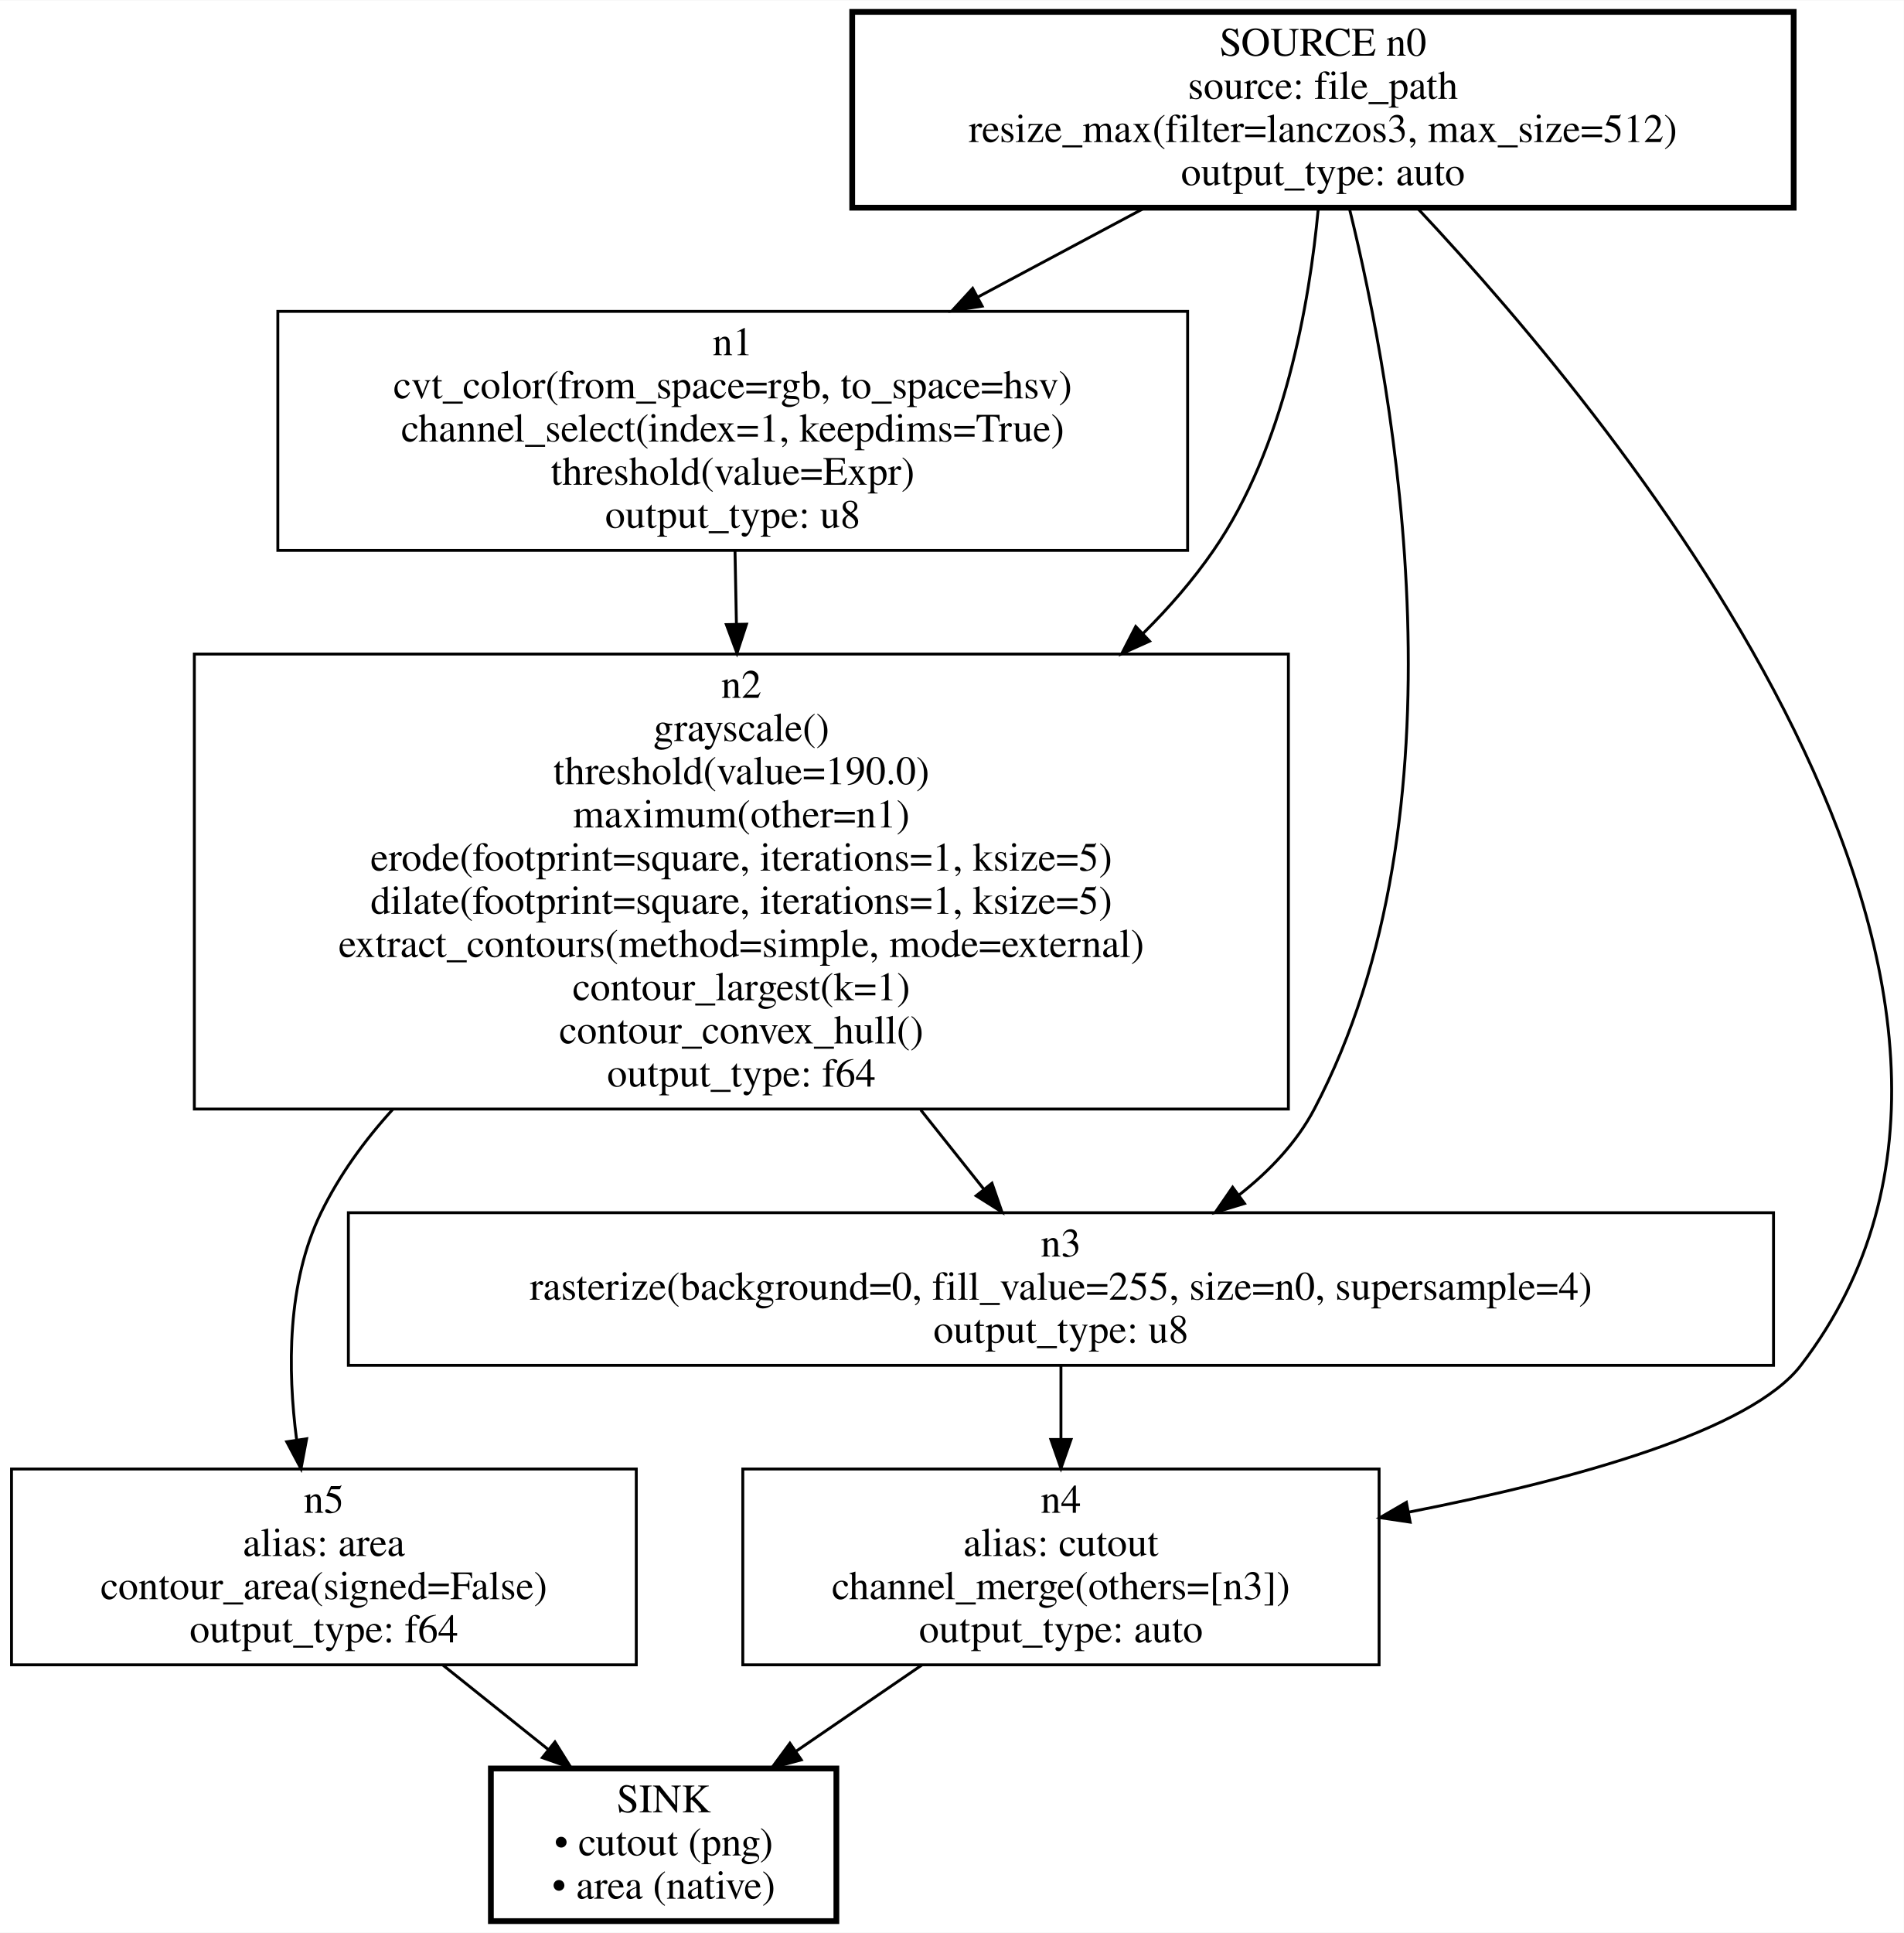
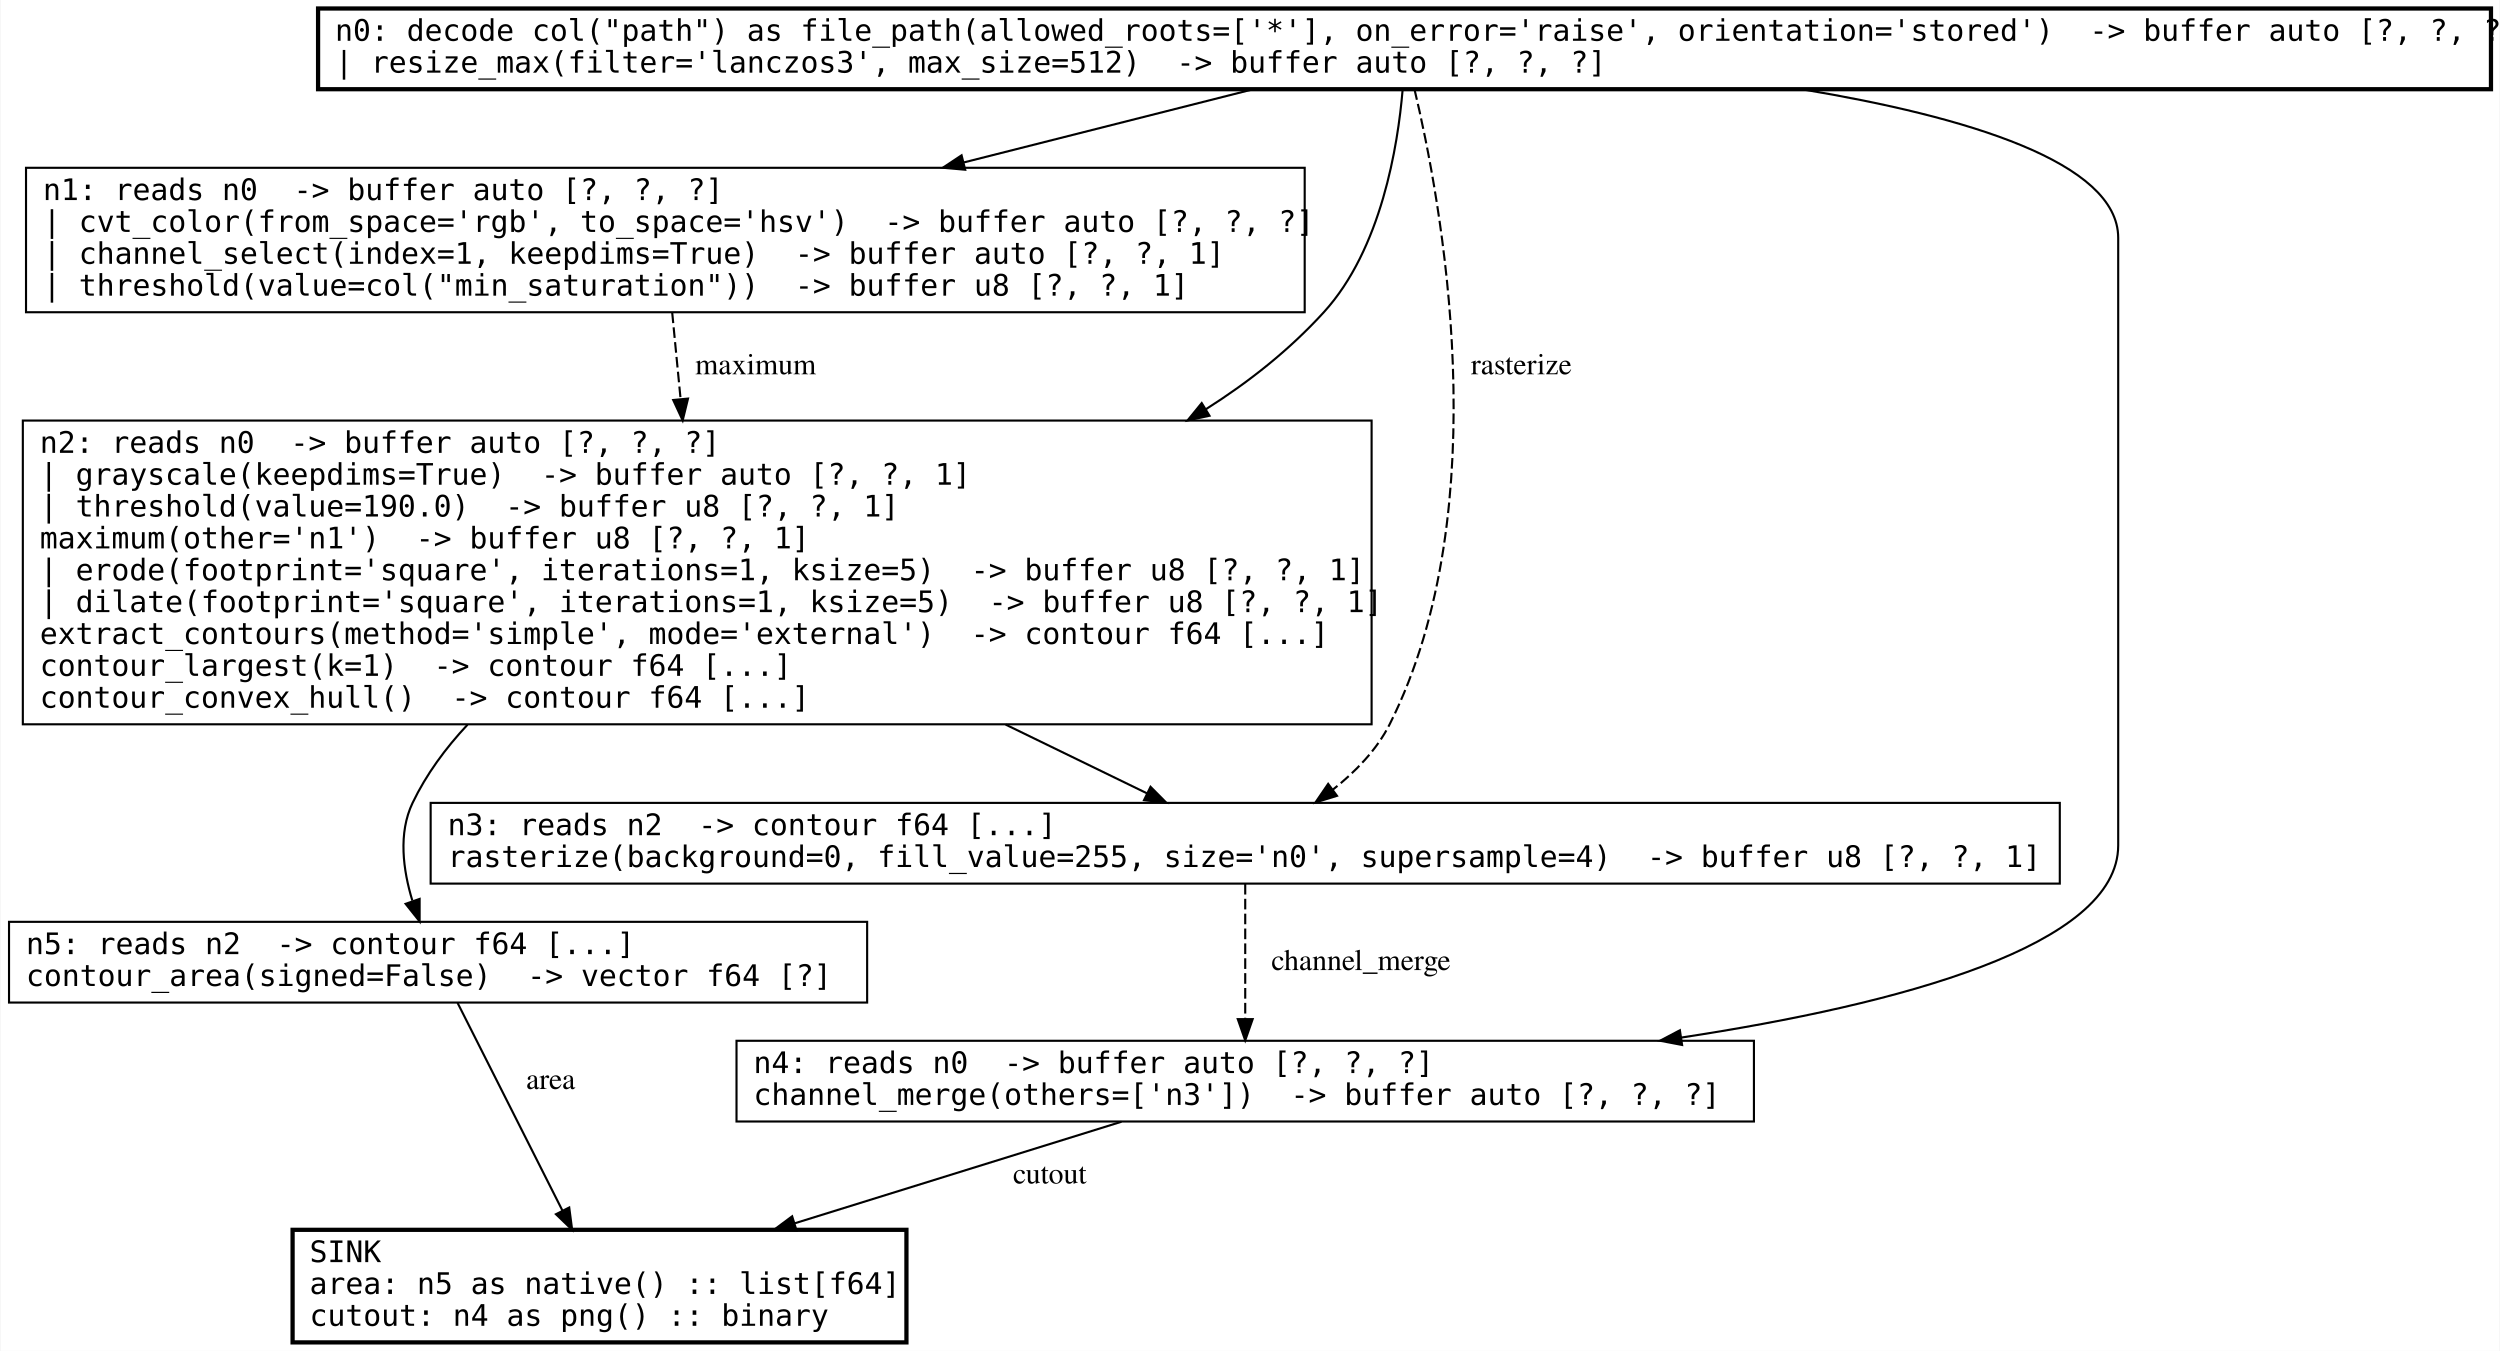
- <svg xmlns="http://www.w3.org/2000/svg" width="661pt" height="671pt" viewBox="0.00 0.00 661.25 671.00">
-   <g id="graph0" class="graph" transform="scale(1 1) rotate(0) translate(4 667)">
-     <polygon fill="white" stroke="transparent" points="-4,4 -4,-667 657.25,-667 657.25,4 -4,4" />
+ <svg xmlns="http://www.w3.org/2000/svg" width="1177pt" height="636pt" viewBox="0.00 0.00 1176.50 636.00">
+   <g id="graph0" class="graph" transform="scale(1 1) rotate(0) translate(4 632)">
+     <polygon fill="white" stroke="transparent" points="-4,4 -4,-632 1172.5,-632 1172.5,4 -4,4" />
    <g id="node1" class="node">
-       <polygon fill="none" stroke="black" stroke-width="2" points="619,-663 292,-663 292,-595 619,-595 619,-663" />
-       <text text-anchor="middle" x="455.5" y="-647.8" font-family="Times,serif" font-size="14.00">SOURCE n0</text>
-       <text text-anchor="middle" x="455.5" y="-632.8" font-family="Times,serif" font-size="14.00">source: file_path</text>
-       <text text-anchor="middle" x="455.5" y="-617.8" font-family="Times,serif" font-size="14.00">resize_max(filter=lanczos3, max_size=512)</text>
-       <text text-anchor="middle" x="455.5" y="-602.8" font-family="Times,serif" font-size="14.00">output_type: auto</text>
+       <polygon fill="none" stroke="black" stroke-width="2" points="1168.5,-628 145.5,-628 145.5,-590 1168.5,-590 1168.5,-628" />
+       <text text-anchor="start" x="153.5" y="-612.8" font-family="monospace" font-size="14.00">n0: decode col("path") as file_path(allowed_roots=['*'], on_error='raise', orientation='stored')  -&gt; buffer auto [?, ?, ?]</text>
+       <text text-anchor="start" x="153.5" y="-597.8" font-family="monospace" font-size="14.00">| resize_max(filter='lanczos3', max_size=512)  -&gt; buffer auto [?, ?, ?]</text>
    </g>
    <g id="node2" class="node">
-       <polygon fill="none" stroke="black" points="408.5,-559 92.5,-559 92.5,-476 408.5,-476 408.5,-559" />
-       <text text-anchor="middle" x="250.5" y="-543.8" font-family="Times,serif" font-size="14.00">n1</text>
-       <text text-anchor="middle" x="250.5" y="-528.8" font-family="Times,serif" font-size="14.00">cvt_color(from_space=rgb, to_space=hsv)</text>
-       <text text-anchor="middle" x="250.5" y="-513.8" font-family="Times,serif" font-size="14.00">channel_select(index=1, keepdims=True)</text>
-       <text text-anchor="middle" x="250.5" y="-498.8" font-family="Times,serif" font-size="14.00">threshold(value=Expr)</text>
-       <text text-anchor="middle" x="250.5" y="-483.8" font-family="Times,serif" font-size="14.00">output_type: u8</text>
+       <polygon fill="none" stroke="black" points="610,-553 8,-553 8,-485 610,-485 610,-553" />
+       <text text-anchor="start" x="16" y="-537.8" font-family="monospace" font-size="14.00">n1: reads n0  -&gt; buffer auto [?, ?, ?]</text>
+       <text text-anchor="start" x="16" y="-522.8" font-family="monospace" font-size="14.00">| cvt_color(from_space='rgb', to_space='hsv')  -&gt; buffer auto [?, ?, ?]</text>
+       <text text-anchor="start" x="16" y="-507.8" font-family="monospace" font-size="14.00">| channel_select(index=1, keepdims=True)  -&gt; buffer auto [?, ?, 1]</text>
+       <text text-anchor="start" x="16" y="-492.8" font-family="monospace" font-size="14.00">| threshold(value=col("min_saturation"))  -&gt; buffer u8 [?, ?, 1]</text>
    </g>
    <g id="edge1" class="edge">
-       <path fill="none" stroke="black" d="M393.72,-595C375.42,-585.22 355.05,-574.34 335.55,-563.93" />
-       <polygon fill="black" stroke="black" points="337.13,-560.81 326.66,-559.18 333.83,-566.98 337.13,-560.81" />
+       <path fill="none" stroke="black" d="M585.74,-589.98C546.47,-580.05 496.33,-567.37 449.55,-555.54" />
+       <polygon fill="black" stroke="black" points="450.17,-552.09 439.62,-553.03 448.46,-558.88 450.17,-552.09" />
    </g>
    <g id="node3" class="node">
-       <polygon fill="none" stroke="black" points="443.5,-440 63.5,-440 63.5,-282 443.5,-282 443.5,-440" />
-       <text text-anchor="middle" x="253.5" y="-424.8" font-family="Times,serif" font-size="14.00">n2</text>
-       <text text-anchor="middle" x="253.5" y="-409.8" font-family="Times,serif" font-size="14.00">grayscale()</text>
-       <text text-anchor="middle" x="253.5" y="-394.8" font-family="Times,serif" font-size="14.00">threshold(value=190.0)</text>
-       <text text-anchor="middle" x="253.5" y="-379.8" font-family="Times,serif" font-size="14.00">maximum(other=n1)</text>
-       <text text-anchor="middle" x="253.5" y="-364.8" font-family="Times,serif" font-size="14.00">erode(footprint=square, iterations=1, ksize=5)</text>
-       <text text-anchor="middle" x="253.5" y="-349.8" font-family="Times,serif" font-size="14.00">dilate(footprint=square, iterations=1, ksize=5)</text>
-       <text text-anchor="middle" x="253.5" y="-334.8" font-family="Times,serif" font-size="14.00">extract_contours(method=simple, mode=external)</text>
-       <text text-anchor="middle" x="253.5" y="-319.8" font-family="Times,serif" font-size="14.00">contour_largest(k=1)</text>
-       <text text-anchor="middle" x="253.5" y="-304.8" font-family="Times,serif" font-size="14.00">contour_convex_hull()</text>
-       <text text-anchor="middle" x="253.5" y="-289.8" font-family="Times,serif" font-size="14.00">output_type: f64</text>
+       <polygon fill="none" stroke="black" points="641.5,-434 6.5,-434 6.5,-291 641.5,-291 641.5,-434" />
+       <text text-anchor="start" x="14.5" y="-418.8" font-family="monospace" font-size="14.00">n2: reads n0  -&gt; buffer auto [?, ?, ?]</text>
+       <text text-anchor="start" x="14.5" y="-403.8" font-family="monospace" font-size="14.00">| grayscale(keepdims=True)  -&gt; buffer auto [?, ?, 1]</text>
+       <text text-anchor="start" x="14.5" y="-388.8" font-family="monospace" font-size="14.00">| threshold(value=190.0)  -&gt; buffer u8 [?, ?, 1]</text>
+       <text text-anchor="start" x="14.5" y="-373.8" font-family="monospace" font-size="14.00">  maximum(other='n1')  -&gt; buffer u8 [?, ?, 1]</text>
+       <text text-anchor="start" x="14.5" y="-358.8" font-family="monospace" font-size="14.00">| erode(footprint='square', iterations=1, ksize=5)  -&gt; buffer u8 [?, ?, 1]</text>
+       <text text-anchor="start" x="14.5" y="-343.8" font-family="monospace" font-size="14.00">| dilate(footprint='square', iterations=1, ksize=5)  -&gt; buffer u8 [?, ?, 1]</text>
+       <text text-anchor="start" x="14.5" y="-328.8" font-family="monospace" font-size="14.00">  extract_contours(method='simple', mode='external')  -&gt; contour f64 [...]</text>
+       <text text-anchor="start" x="14.5" y="-313.8" font-family="monospace" font-size="14.00">  contour_largest(k=1)  -&gt; contour f64 [...]</text>
+       <text text-anchor="start" x="14.5" y="-298.8" font-family="monospace" font-size="14.00">  contour_convex_hull()  -&gt; contour f64 [...]</text>
    </g>
    <g id="edge2" class="edge">
-       <path fill="none" stroke="black" d="M453.88,-594.71C450.83,-561.92 442.15,-511.71 417.5,-476 410.43,-465.75 402.11,-456.14 393.05,-447.18" />
-       <polygon fill="black" stroke="black" points="395.28,-444.48 385.62,-440.14 390.47,-449.56 395.28,-444.48" />
+       <path fill="none" stroke="black" d="M656.11,-589.77C653.89,-563.45 646.12,-514.71 619,-485 602.92,-467.38 583.9,-452.25 563.38,-439.28" />
+       <polygon fill="black" stroke="black" points="565.18,-436.27 554.82,-434.03 561.52,-442.24 565.18,-436.27" />
+     </g>
+     <g id="node5" class="node">
+       <polygon fill="none" stroke="black" points="965.5,-254 198.5,-254 198.5,-216 965.5,-216 965.5,-254" />
+       <text text-anchor="start" x="206.5" y="-238.8" font-family="monospace" font-size="14.00">n3: reads n2  -&gt; contour f64 [...]</text>
+       <text text-anchor="start" x="206.5" y="-223.8" font-family="monospace" font-size="14.00">  rasterize(background=0, fill_value=255, size='n0', supersample=4)  -&gt; buffer u8 [?, ?, 1]</text>
+     </g>
+     <g id="edge6" class="edge">
+       <path fill="none" stroke="black" stroke-dasharray="5,2" d="M661.7,-589.9C673.81,-539.31 701.65,-393.5 650,-291 643.9,-278.9 633.79,-268.55 623.21,-260.2" />
+       <polygon fill="black" stroke="black" points="625.2,-257.33 615.08,-254.21 621.05,-262.96 625.2,-257.33" />
+       <text text-anchor="middle" x="712" y="-455.8" font-family="Times,serif" font-size="14.00">rasterize</text>
+     </g>
+     <g id="node6" class="node">
+       <polygon fill="none" stroke="black" points="821.5,-142 342.5,-142 342.5,-104 821.5,-104 821.5,-142" />
+       <text text-anchor="start" x="350.5" y="-126.8" font-family="monospace" font-size="14.00">n4: reads n0  -&gt; buffer auto [?, ?, ?]</text>
+       <text text-anchor="start" x="350.5" y="-111.8" font-family="monospace" font-size="14.00">  channel_merge(others=['n3'])  -&gt; buffer auto [?, ?, ?]</text>
+     </g>
+     <g id="edge7" class="edge">
+       <path fill="none" stroke="black" d="M844.16,-589.95C921.31,-577.14 993,-555.65 993,-520 993,-520 993,-520 993,-234 993,-186.68 890.06,-159.18 787.22,-143.5" />
+       <polygon fill="black" stroke="black" points="787.68,-140.03 777.27,-142.02 786.64,-146.95 787.68,-140.03" />
+     </g>
+     <g id="edge3" class="edge">
+       <path fill="none" stroke="black" stroke-dasharray="5,2" d="M312.22,-484.86C313.39,-472.75 314.78,-458.48 316.18,-444.05" />
+       <polygon fill="black" stroke="black" points="319.67,-444.35 317.15,-434.06 312.7,-443.67 319.67,-444.35" />
+       <text text-anchor="middle" x="351.5" y="-455.8" font-family="Times,serif" font-size="14.00">maximum</text>
    </g>
    <g id="node4" class="node">
-       <polygon fill="none" stroke="black" points="612,-246 117,-246 117,-193 612,-193 612,-246" />
-       <text text-anchor="middle" x="364.5" y="-230.8" font-family="Times,serif" font-size="14.00">n3</text>
-       <text text-anchor="middle" x="364.5" y="-215.8" font-family="Times,serif" font-size="14.00">rasterize(background=0, fill_value=255, size=n0, supersample=4)</text>
-       <text text-anchor="middle" x="364.5" y="-200.8" font-family="Times,serif" font-size="14.00">output_type: u8</text>
-     </g>
-     <g id="edge3" class="edge">
-       <path fill="none" stroke="black" d="M464.67,-594.84C480.59,-530.27 506.74,-384.98 452.5,-282 446.34,-270.3 436.84,-260.37 426.32,-252.12" />
-       <polygon fill="black" stroke="black" points="428.26,-249.2 418.12,-246.13 424.13,-254.85 428.26,-249.2" />
-     </g>
-     <g id="node5" class="node">
-       <polygon fill="none" stroke="black" points="475,-157 254,-157 254,-89 475,-89 475,-157" />
-       <text text-anchor="middle" x="364.5" y="-141.8" font-family="Times,serif" font-size="14.00">n4</text>
-       <text text-anchor="middle" x="364.5" y="-126.8" font-family="Times,serif" font-size="14.00">alias: cutout</text>
-       <text text-anchor="middle" x="364.5" y="-111.8" font-family="Times,serif" font-size="14.00">channel_merge(others=[n3])</text>
-       <text text-anchor="middle" x="364.5" y="-96.8" font-family="Times,serif" font-size="14.00">output_type: auto</text>
+       <polygon fill="none" stroke="black" points="404,-198 0,-198 0,-160 404,-160 404,-198" />
+       <text text-anchor="start" x="8" y="-182.8" font-family="monospace" font-size="14.00">n5: reads n2  -&gt; contour f64 [...]</text>
+       <text text-anchor="start" x="8" y="-167.8" font-family="monospace" font-size="14.00">  contour_area(signed=False)  -&gt; vector f64 [?]</text>
    </g>
    <g id="edge4" class="edge">
-       <path fill="none" stroke="black" d="M488.34,-594.82C560.86,-517.53 720.62,-322.24 621.5,-193 604.09,-170.3 543.39,-153.42 485.35,-142.03" />
-       <polygon fill="black" stroke="black" points="485.79,-138.55 475.31,-140.11 484.48,-145.43 485.79,-138.55" />
+       <path fill="none" stroke="black" d="M215.87,-290.82C205.49,-279.74 196.45,-267.45 190,-254 183.16,-239.74 185.52,-222.35 189.88,-208.01" />
+       <polygon fill="black" stroke="black" points="193.31,-208.79 193.31,-198.19 186.71,-206.48 193.31,-208.79" />
    </g>
    <g id="edge5" class="edge">
-       <path fill="none" stroke="black" d="M251.29,-475.91C251.44,-467.92 251.61,-459.25 251.78,-450.38" />
-       <polygon fill="black" stroke="black" points="255.28,-450.37 251.98,-440.3 248.29,-450.23 255.28,-450.37" />
+       <path fill="none" stroke="black" d="M469.21,-290.86C493.34,-279.13 516.69,-267.77 535.83,-258.46" />
+       <polygon fill="black" stroke="black" points="537.42,-261.58 544.88,-254.06 534.35,-255.28 537.42,-261.58" />
    </g>
-     <g id="edge6" class="edge">
-       <path fill="none" stroke="black" d="M315.81,-281.69C323.45,-272.09 330.91,-262.72 337.61,-254.3" />
-       <polygon fill="black" stroke="black" points="340.54,-256.24 344.02,-246.23 335.06,-251.88 340.54,-256.24" />
+     <g id="node7" class="node">
+       <polygon fill="none" stroke="black" stroke-width="2" points="422.5,-53 133.5,-53 133.5,0 422.5,0 422.5,-53" />
+       <text text-anchor="start" x="141.5" y="-37.8" font-family="monospace" font-size="14.00">SINK</text>
+       <text text-anchor="start" x="141.5" y="-22.8" font-family="monospace" font-size="14.00">area: n5 as native() :: list[f64]</text>
+       <text text-anchor="start" x="141.5" y="-7.8" font-family="monospace" font-size="14.00">cutout: n4 as png() :: binary</text>
    </g>
-     <g id="node6" class="node">
-       <polygon fill="none" stroke="black" points="217,-157 0,-157 0,-89 217,-89 217,-157" />
-       <text text-anchor="middle" x="108.5" y="-141.8" font-family="Times,serif" font-size="14.00">n5</text>
-       <text text-anchor="middle" x="108.5" y="-126.8" font-family="Times,serif" font-size="14.00">alias: area</text>
-       <text text-anchor="middle" x="108.5" y="-111.8" font-family="Times,serif" font-size="14.00">contour_area(signed=False)</text>
-       <text text-anchor="middle" x="108.5" y="-96.8" font-family="Times,serif" font-size="14.00">output_type: f64</text>
-     </g>
-     <g id="edge7" class="edge">
-       <path fill="none" stroke="black" d="M132.38,-281.84C122.47,-270.96 113.85,-259.01 107.5,-246 95.68,-221.76 95.86,-191.46 99.03,-167.12" />
-       <polygon fill="black" stroke="black" points="102.51,-167.5 100.55,-157.09 95.59,-166.45 102.51,-167.5" />
+     <g id="edge9" class="edge">
+       <path fill="none" stroke="black" d="M211.17,-159.85C223.37,-135.69 245.19,-92.48 260.57,-62.01" />
+       <polygon fill="black" stroke="black" points="263.74,-63.51 265.12,-53.01 257.49,-60.35 263.74,-63.51" />
+       <text text-anchor="middle" x="255" y="-119.3" font-family="Times,serif" font-size="14.00">area</text>
    </g>
    <g id="edge8" class="edge">
-       <path fill="none" stroke="black" d="M364.5,-192.68C364.5,-184.82 364.5,-175.96 364.5,-167.29" />
-       <polygon fill="black" stroke="black" points="368,-167.25 364.5,-157.25 361,-167.25 368,-167.25" />
-     </g>
-     <g id="node7" class="node">
-       <polygon fill="none" stroke="black" stroke-width="2" points="286.5,-53 166.5,-53 166.5,0 286.5,0 286.5,-53" />
-       <text text-anchor="middle" x="226.5" y="-37.8" font-family="Times,serif" font-size="14.00">SINK</text>
-       <text text-anchor="middle" x="226.5" y="-22.8" font-family="Times,serif" font-size="14.00">• cutout (png)</text>
-       <text text-anchor="middle" x="226.5" y="-7.8" font-family="Times,serif" font-size="14.00">• area (native)</text>
-     </g>
-     <g id="edge9" class="edge">
-       <path fill="none" stroke="black" d="M316.23,-88.95C302.07,-79.25 286.63,-68.68 272.61,-59.07" />
-       <polygon fill="black" stroke="black" points="274.31,-56 264.08,-53.24 270.36,-61.77 274.31,-56" />
+       <path fill="none" stroke="black" stroke-dasharray="5,2" d="M582,-215.84C582,-198.56 582,-172.31 582,-152.29" />
+       <polygon fill="black" stroke="black" points="585.5,-152.19 582,-142.19 578.5,-152.19 585.5,-152.19" />
+       <text text-anchor="middle" x="636.5" y="-175.3" font-family="Times,serif" font-size="14.00">channel_merge</text>
    </g>
    <g id="edge10" class="edge">
-       <path fill="none" stroke="black" d="M149.77,-88.95C161.65,-79.43 174.59,-69.07 186.4,-59.62" />
-       <polygon fill="black" stroke="black" points="188.75,-62.22 194.36,-53.24 184.37,-56.76 188.75,-62.22" />
+       <path fill="none" stroke="black" d="M523.75,-103.89C480.27,-90.38 420,-71.64 370.03,-56.11" />
+       <polygon fill="black" stroke="black" points="370.77,-52.67 360.18,-53.05 368.69,-59.36 370.77,-52.67" />
+       <text text-anchor="middle" x="490" y="-74.8" font-family="Times,serif" font-size="14.00">cutout</text>
    </g>
  </g>
</svg>
